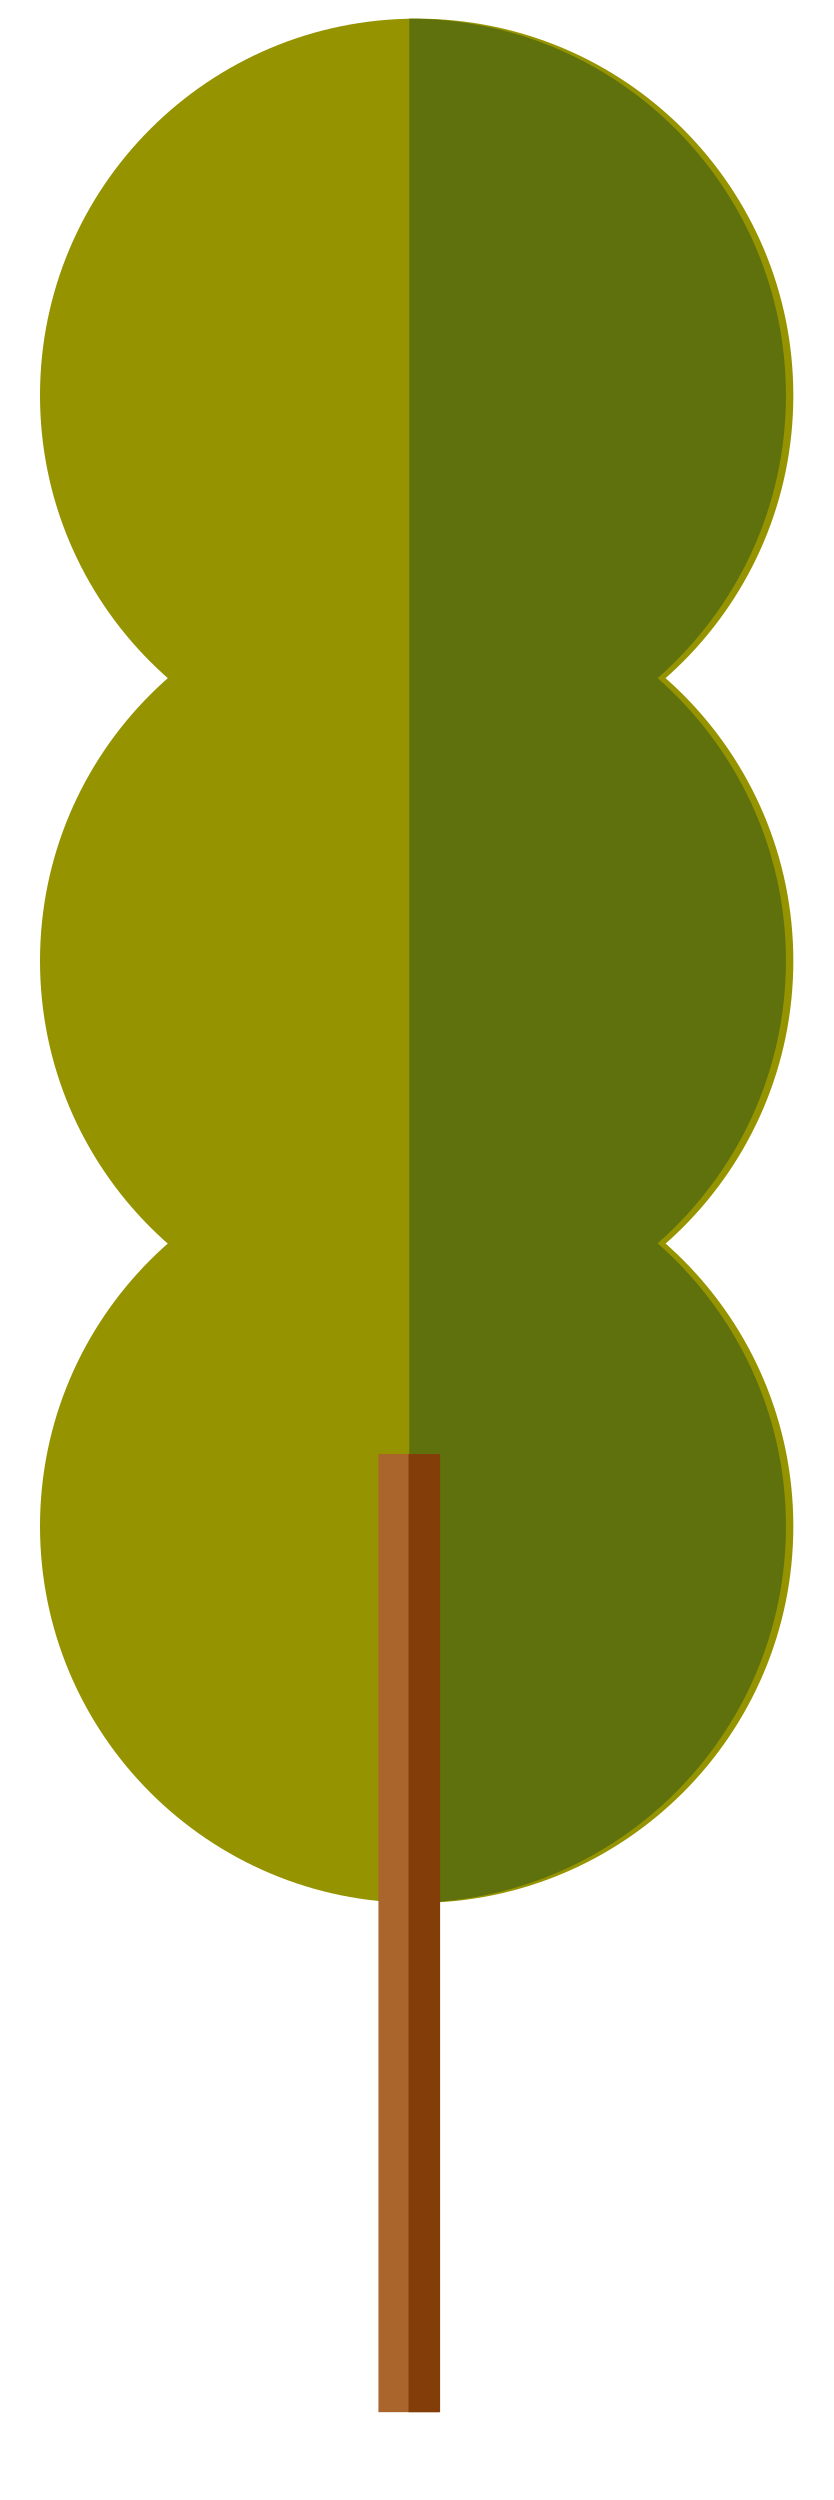
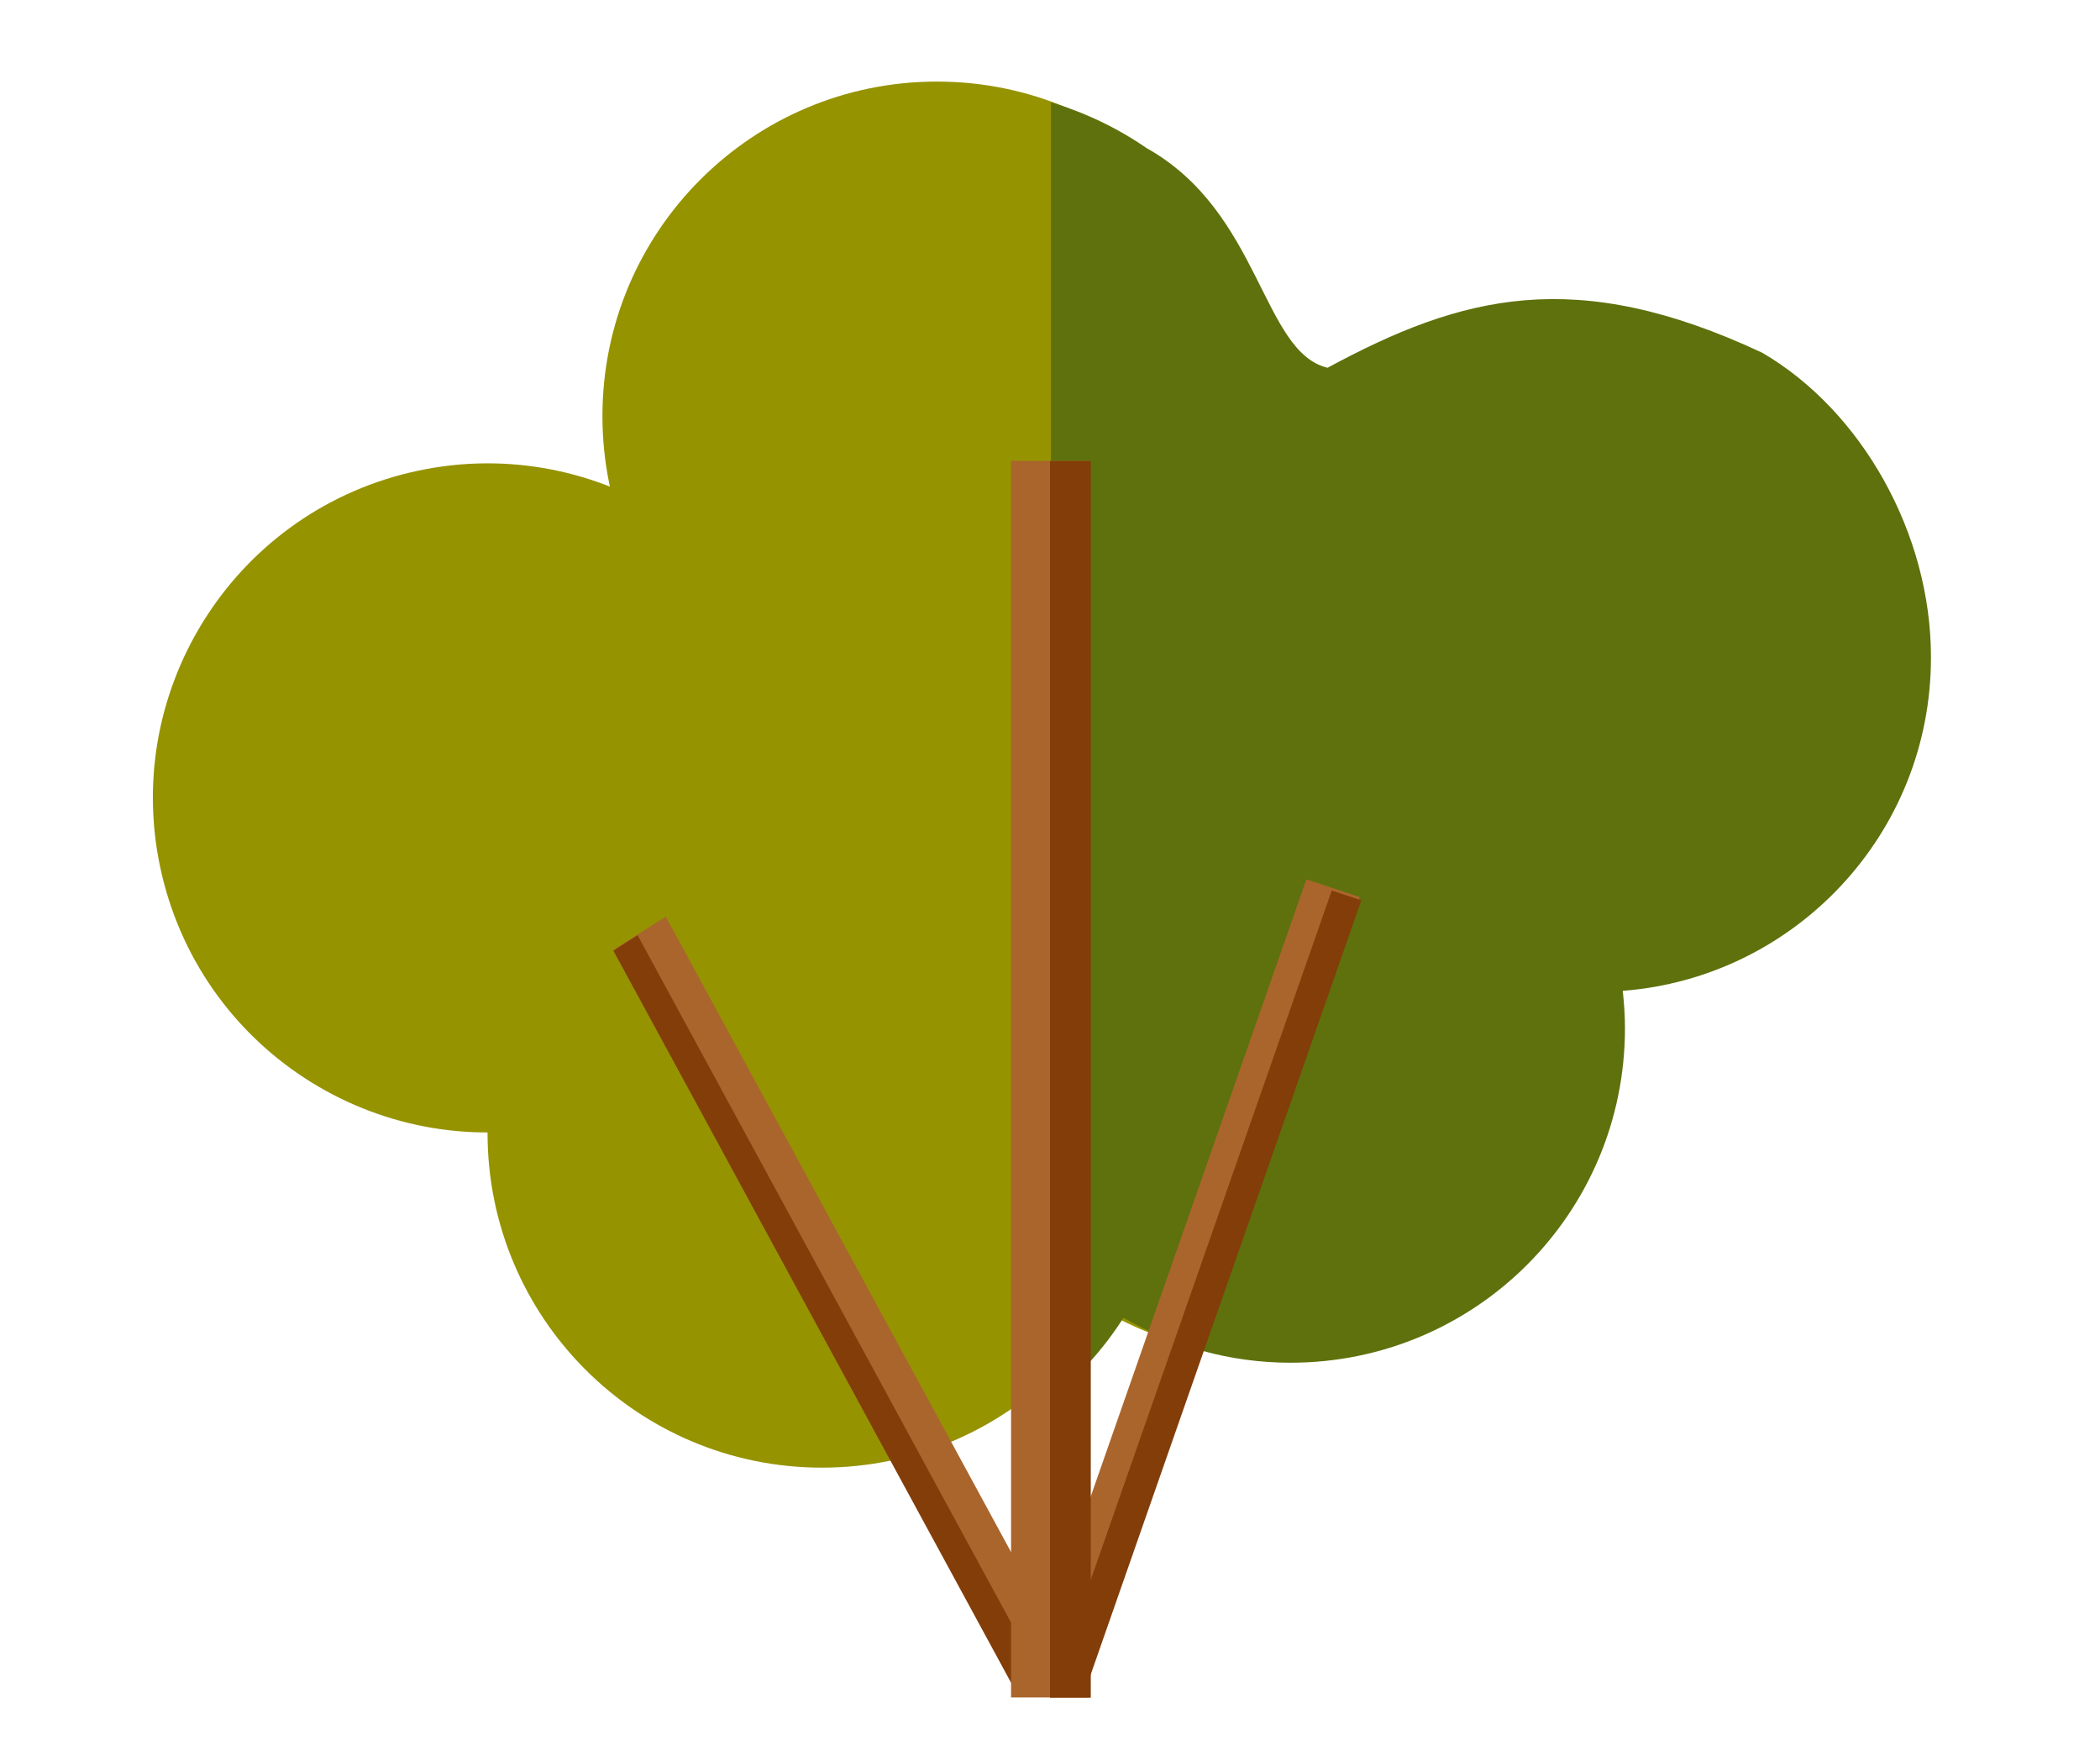
- <svg xmlns="http://www.w3.org/2000/svg" width="8" height="24" viewBox="0 0 8 24" fill="none">
-   <g id="Group">
+ <svg xmlns="http://www.w3.org/2000/svg" width="24" height="20" viewBox="0 0 24 20" fill="none">
+   <g id="OBJECTS">
+     <g id="Group 557">
+       <g id="Group">
+         <path id="Vector" d="M9.29 8.235C9.776 10.289 8.506 12.349 6.452 12.835C4.397 13.322 2.338 12.052 1.851 9.998C1.364 7.944 2.635 5.884 4.689 5.398C6.743 4.911 8.803 6.181 9.29 8.235Z" fill="#969300" />
+         <path id="Vector_2" d="M9.394 9.125C11.505 9.125 13.217 10.836 13.217 12.947C13.217 15.058 11.505 16.769 9.394 16.769C7.283 16.769 5.572 15.058 5.572 12.947C5.572 10.836 7.283 9.125 9.394 9.125Z" fill="#969300" />
+         <path id="Vector_3" d="M14.535 7.848C16.646 7.848 18.357 9.559 18.357 11.67C18.357 13.78 16.646 15.492 14.535 15.492C12.424 15.492 10.713 13.78 10.713 11.67C10.713 9.559 12.424 7.848 14.535 7.848Z" fill="#969300" />
+         <path id="Vector_4" d="M19.502 3.909C21.451 4.72 22.372 6.958 21.561 8.906C20.749 10.855 18.512 11.776 16.563 10.965C14.614 10.153 13.692 7.916 14.504 5.968C15.315 4.019 17.553 3.097 19.502 3.909Z" fill="#969300" />
+         <path id="Vector_5" d="M10.708 0.932C12.819 0.932 14.53 2.643 14.53 4.754C14.53 6.865 12.819 8.576 10.708 8.576C8.597 8.576 6.885 6.865 6.885 4.754C6.885 2.643 8.597 0.932 10.708 0.932Z" fill="#969300" />
+         <path id="Vector_6" d="M11.736 3.074C13.847 3.074 15.558 4.786 15.558 6.896C15.558 9.007 13.847 10.718 11.736 10.718C9.625 10.718 7.913 9.007 7.913 6.896C7.913 4.786 9.625 3.074 11.736 3.074Z" fill="#969300" />
+       </g>
+       <path id="Vector_7" d="M22.068 7.515C22.068 9.525 20.515 11.169 18.546 11.321C18.561 11.464 18.571 11.601 18.571 11.749C18.571 13.861 16.861 15.57 14.749 15.57C14.052 15.57 13.405 15.382 12.84 15.056C12.616 15.408 12.336 15.718 12.011 15.983V1.169C12.402 1.286 12.774 1.464 13.105 1.693C14.408 2.421 14.422 4.022 15.172 4.202C16.703 3.375 18.003 3.029 20.141 4.031C21.276 4.693 22.068 6.095 22.068 7.505V7.515Z" fill="#5E710C" />
+     </g>
    <g id="Group_2">
      <g id="Group_3">
-         <path id="Vector" d="M4 7.412C5.997 7.412 7.616 5.793 7.616 3.796C7.616 1.798 5.997 0.179 4 0.179C2.003 0.179 0.384 1.798 0.384 3.796C0.384 5.793 2.003 7.412 4 7.412Z" fill="#969300" />
-         <path id="Vector_2" d="M4 12.841C5.997 12.841 7.616 11.222 7.616 9.225C7.616 7.228 5.997 5.608 4 5.608C2.003 5.608 0.384 7.228 0.384 9.225C0.384 11.222 2.003 12.841 4 12.841Z" fill="#969300" />
-         <path id="Vector_3" d="M4 18.268C5.997 18.268 7.616 16.649 7.616 14.652C7.616 12.655 5.997 11.036 4 11.036C2.003 11.036 0.384 12.655 0.384 14.652C0.384 16.649 2.003 18.268 4 18.268Z" fill="#969300" />
+         <path id="Vector_8" d="M15.54 10.249L14.93 10.047L11.833 18.908L12.443 19.11L15.54 10.249Z" fill="#AA652C" />
+         <path id="Vector_9" d="M12.121 19.036L12.46 19.148L15.558 10.287L15.22 10.175L12.121 19.036Z" fill="#823D09" />
      </g>
-       <path id="Vector_4" d="M7.545 9.225C7.545 8.143 7.067 7.174 6.313 6.51C7.067 5.848 7.545 4.879 7.545 3.796C7.545 1.799 5.927 0.179 3.929 0.179V18.267C5.925 18.267 7.545 16.648 7.545 14.65C7.545 13.568 7.067 12.599 6.313 11.936C7.067 11.274 7.545 10.305 7.545 9.221V9.225Z" fill="#5E710C" />
-     </g>
-     <g id="Group_4">
-       <path id="Vector_5" d="M4.213 13.959H3.633V23.157H4.213V13.959Z" fill="#AA652C" />
-       <path id="Vector_6" d="M3.922 23.157H4.225L4.225 13.959H3.922L3.922 23.157Z" fill="#823D09" />
+       <g id="Group_4">
+         <path id="Vector_10" d="M11.588 19.222L12.165 18.856L7.609 10.473L7.032 10.838L11.588 19.222Z" fill="#AA652C" />
+         <path id="Vector_11" d="M7.287 10.686L7.01 10.862L11.566 19.246L11.843 19.07L7.287 10.686Z" fill="#823D09" />
+       </g>
+       <g id="Group_5">
+         <path id="Vector_12" d="M12.442 5.266H11.555V19.395H12.442V5.266Z" fill="#AA652C" />
+         <path id="Vector_13" d="M12 19.398H12.466L12.466 5.268H12L12 19.398Z" fill="#823D09" />
+       </g>
    </g>
  </g>
</svg>
